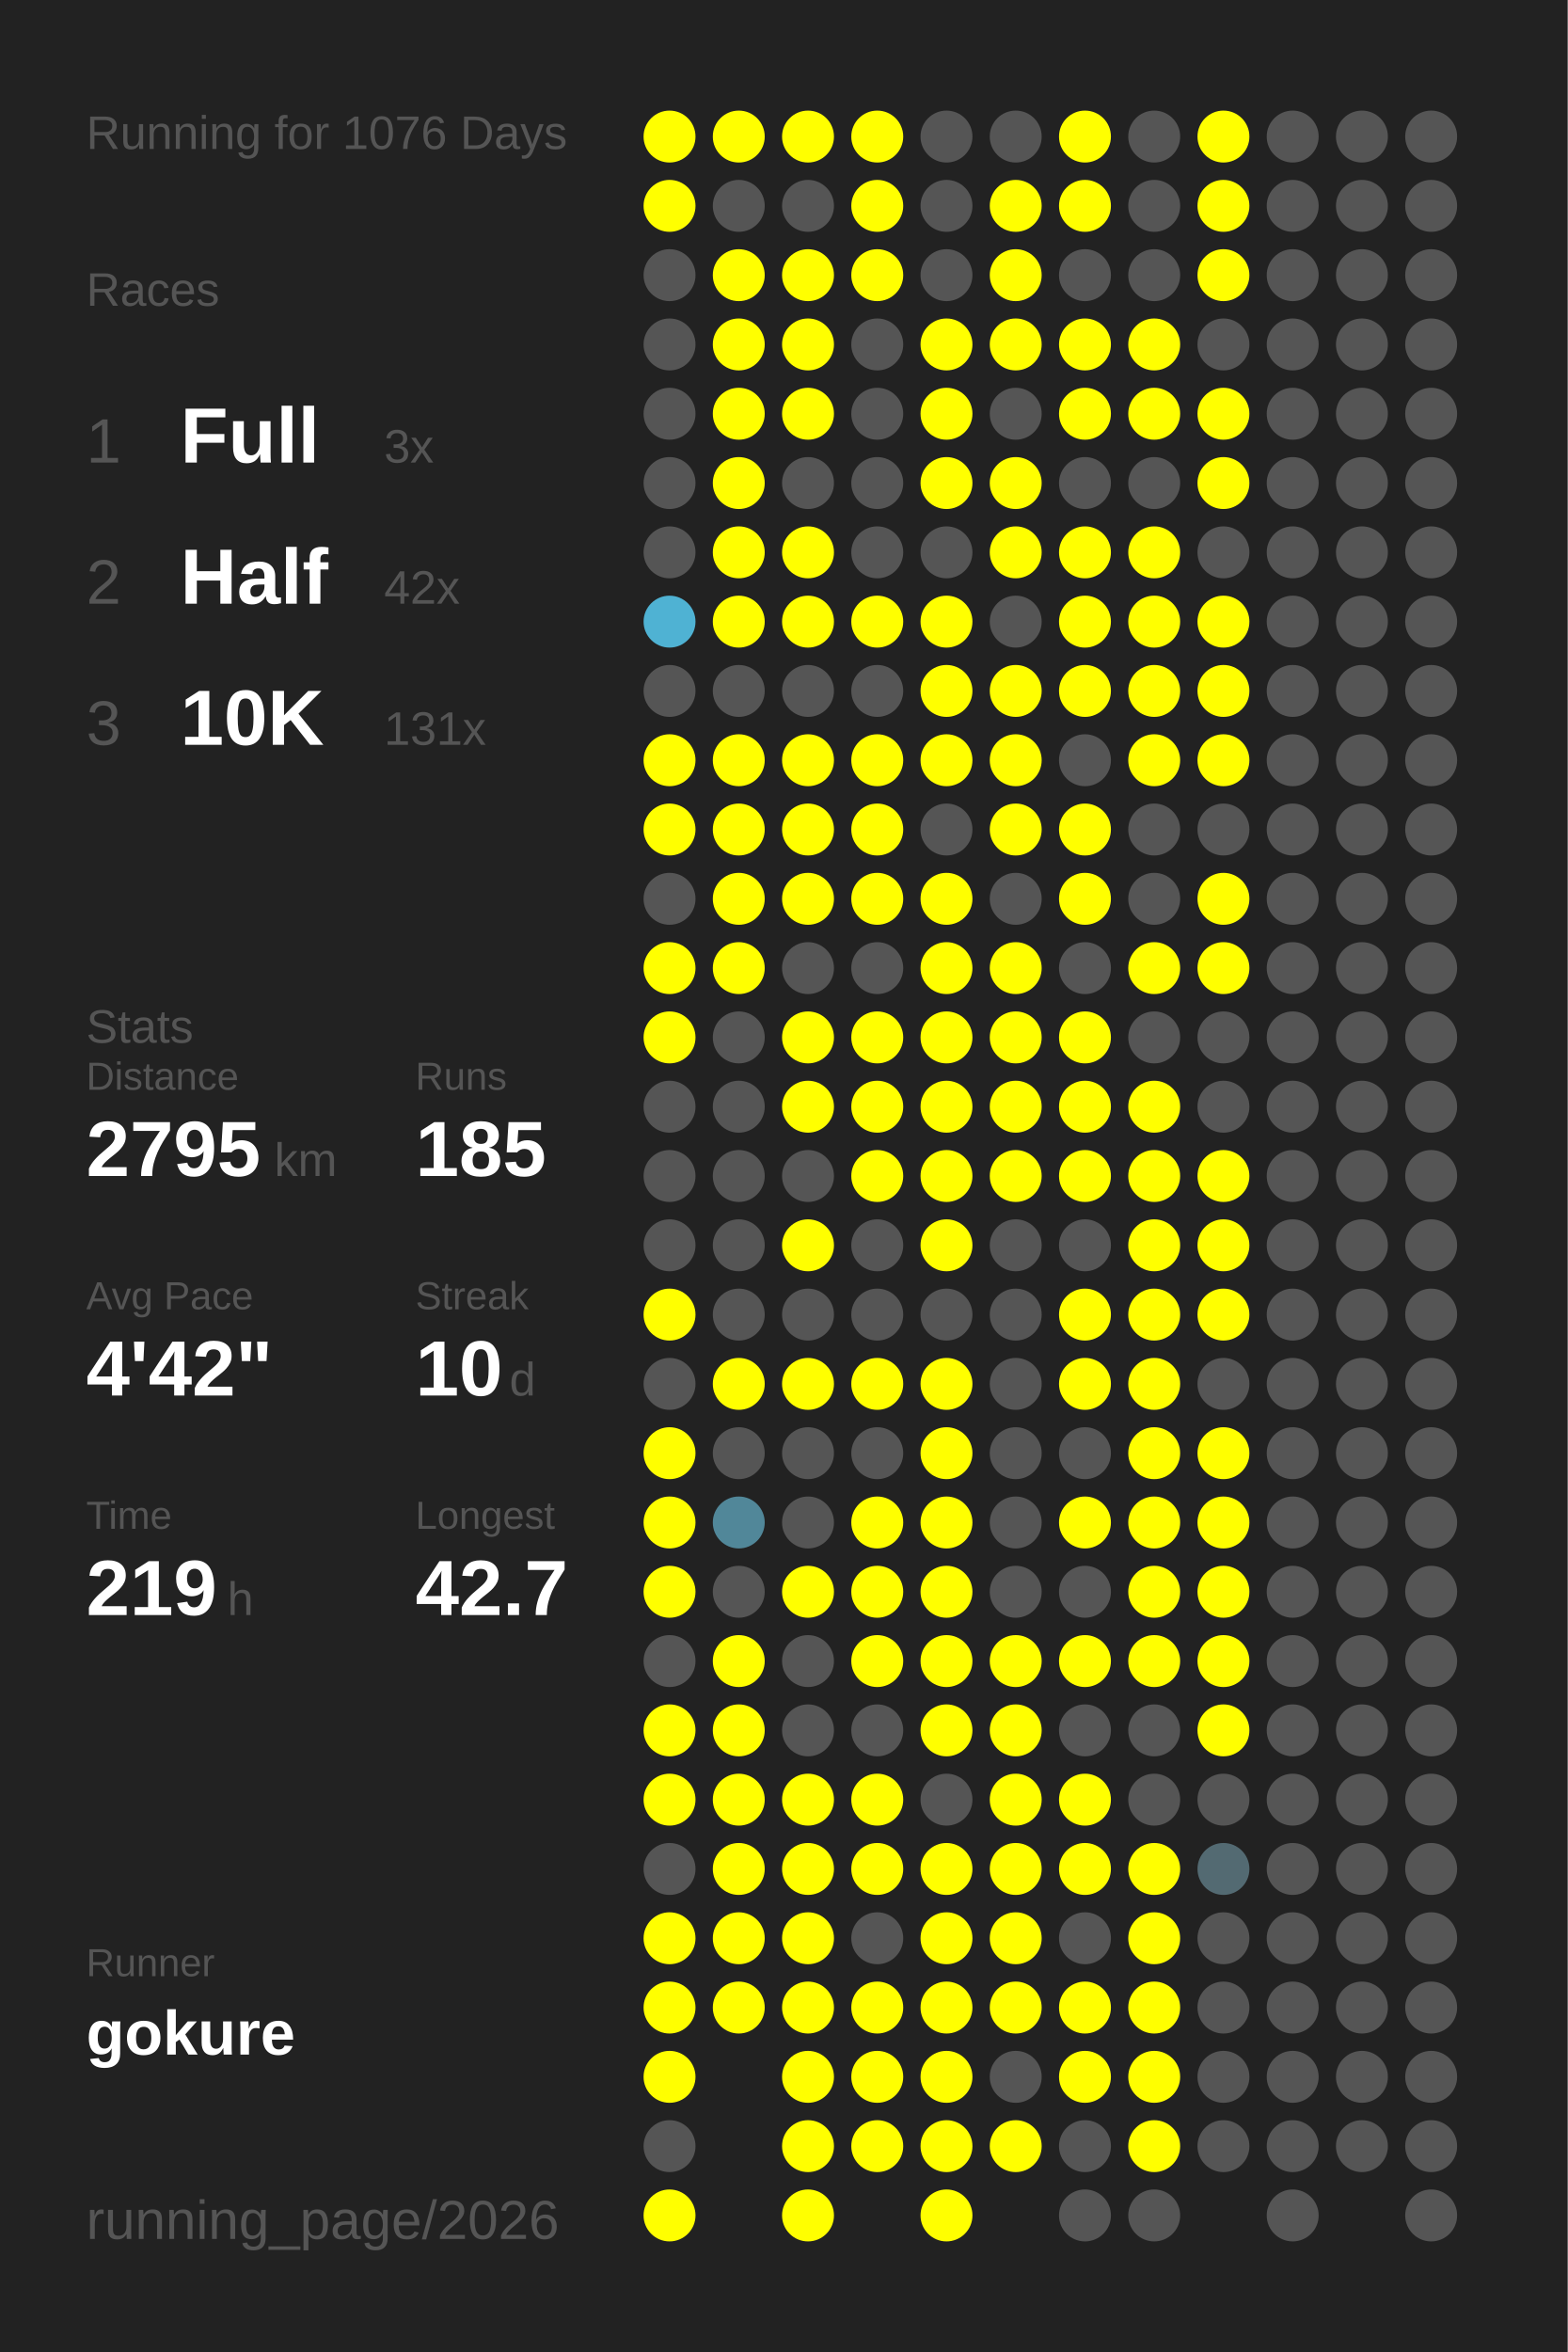
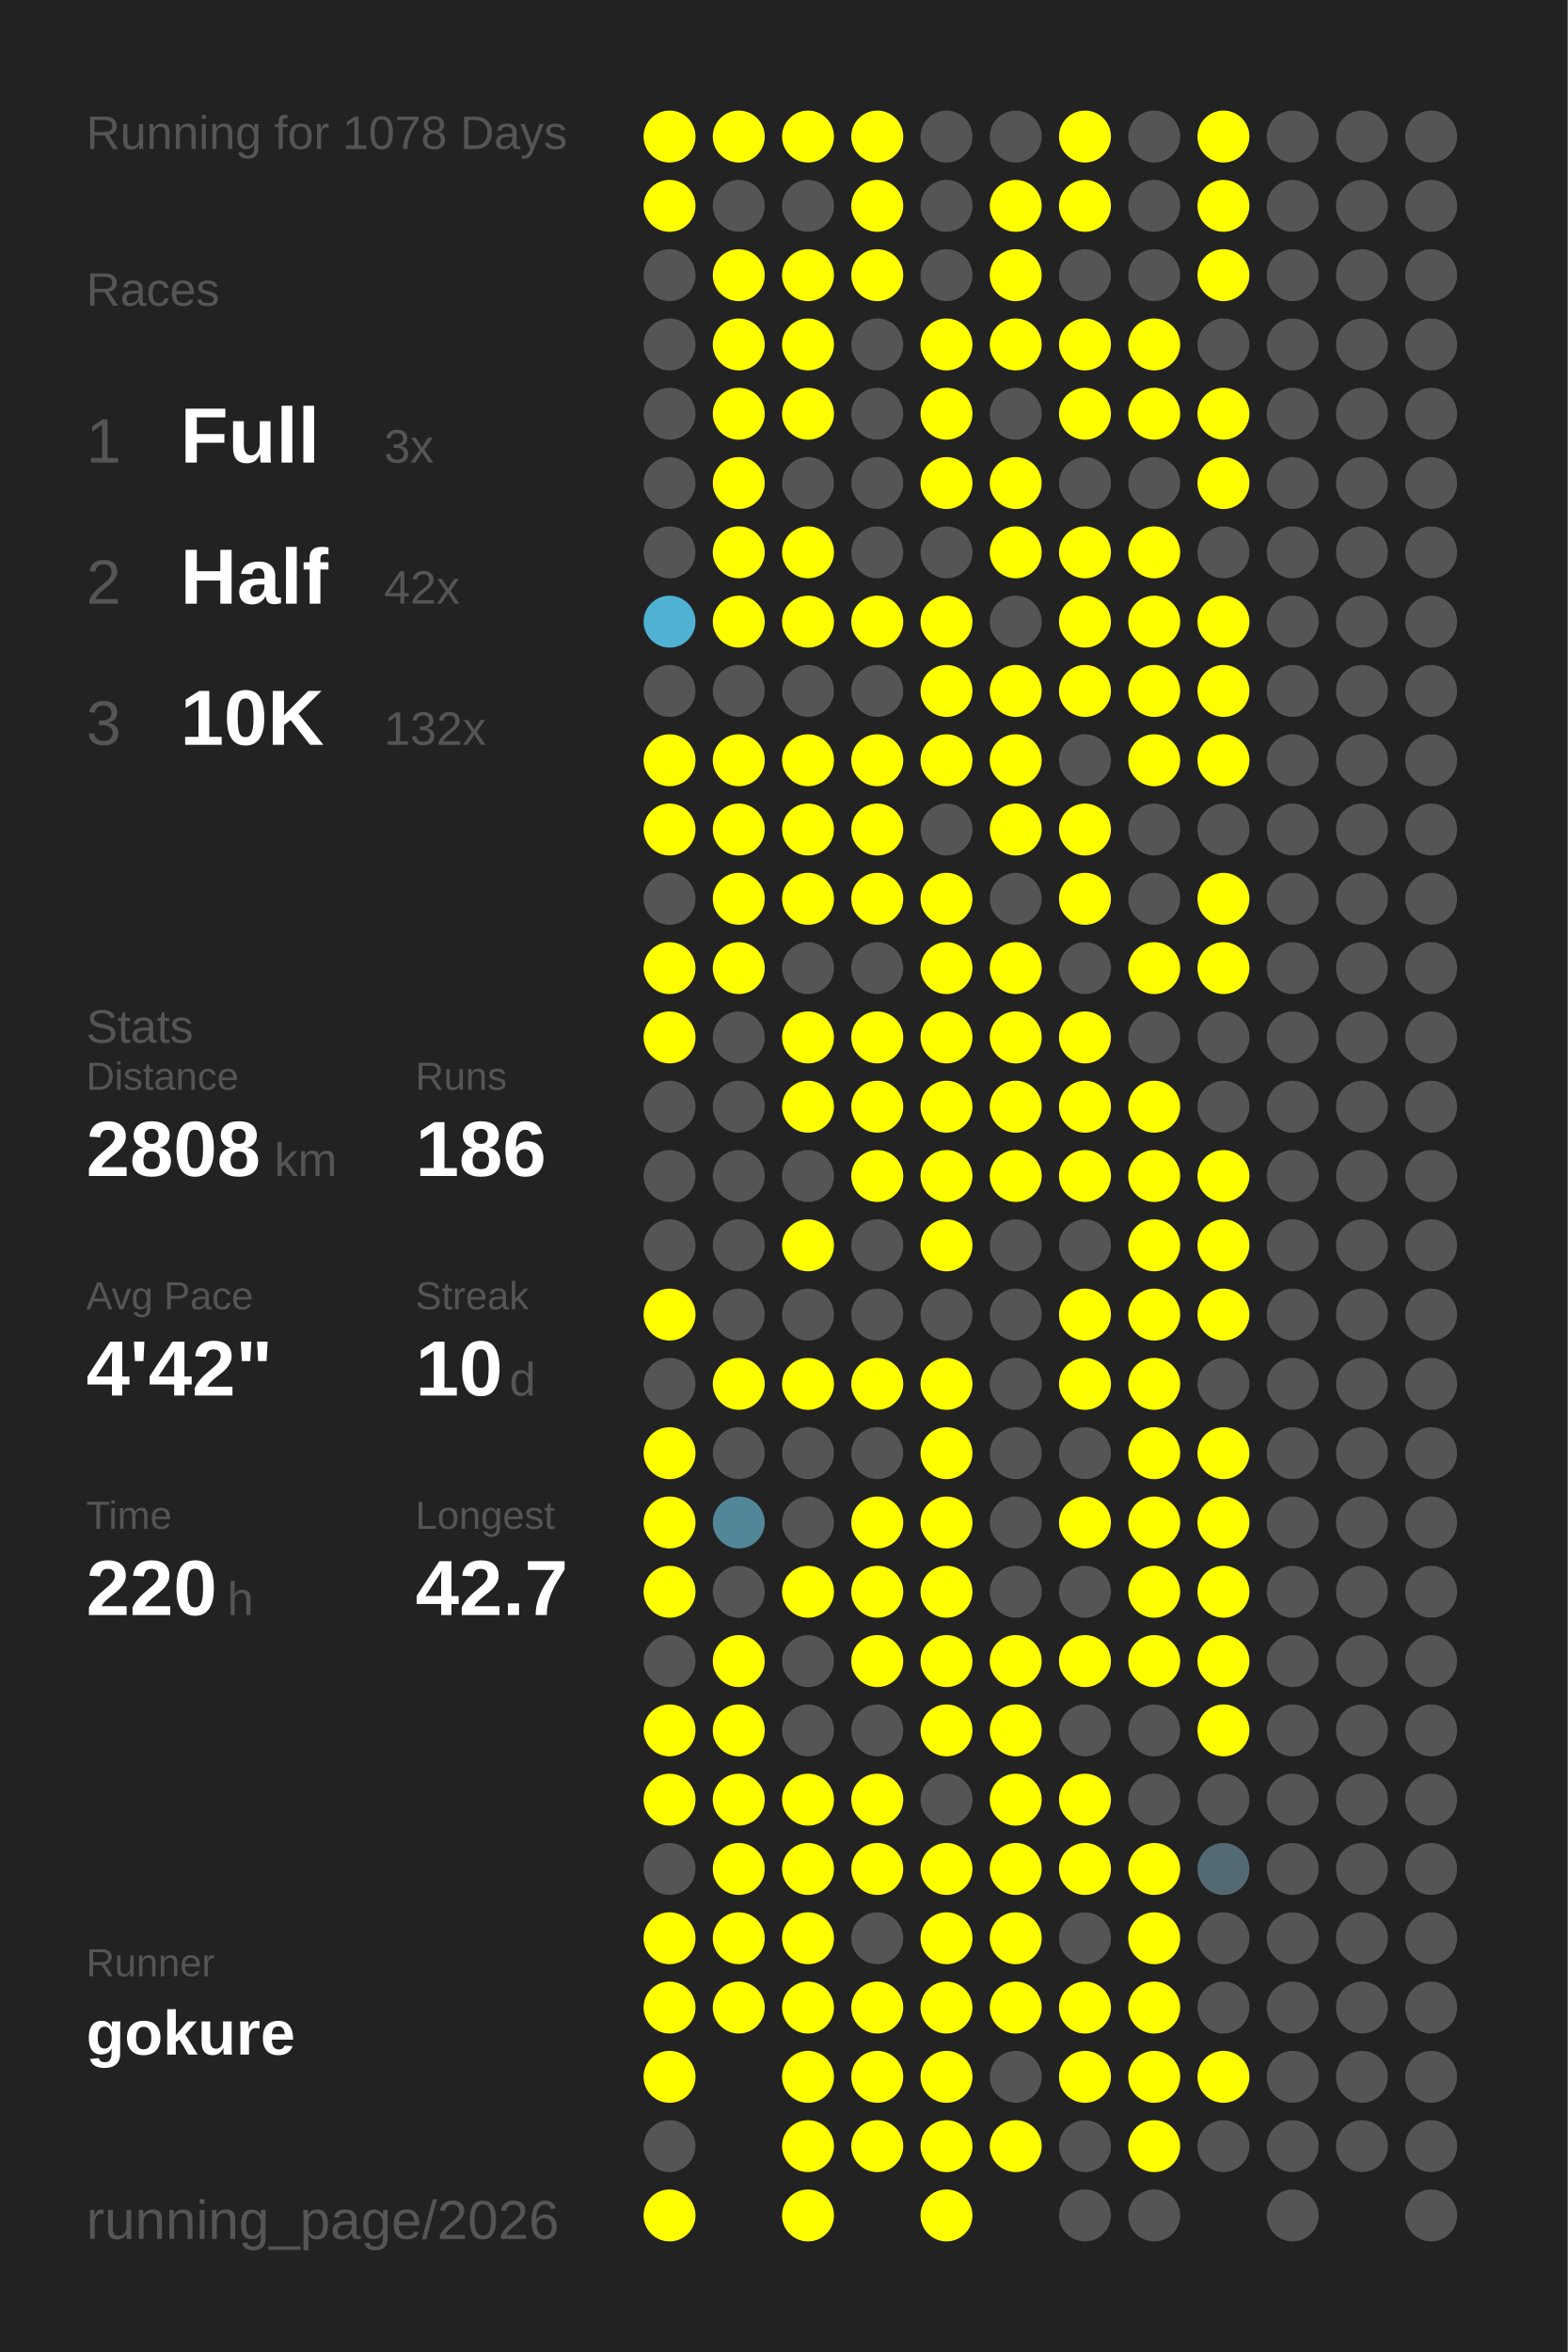
<svg xmlns="http://www.w3.org/2000/svg" baseProfile="full" height="300mm" version="1.1" viewBox="0,0,200,300" width="200mm">
  <defs />
  <rect fill="#222222" height="300" width="200" x="0" y="0" />
-   <text fill="#555555" style="font-size:6px; font-family:Arial;" x="11" y="19">Running for 1076 Days</text>
+   <text fill="#555555" style="font-size:6px; font-family:Arial;" x="11" y="19">Running for 1078 Days</text>
  <text fill="#555555" style="font-size:6px; font-family:Arial;" x="11" y="39">Races</text>
  <text fill="#555555" style="font-size:8px; font-family:Arial;" x="11" y="59">1</text>
  <text fill="#FFFFFF" style="font-size:10px; font-family:Arial; font-weight:bold;" x="23" y="59">Full</text>
  <text fill="#555555" style="font-size:6px; font-family:Arial;" x="49" y="59">3x</text>
  <text fill="#555555" style="font-size:8px; font-family:Arial;" x="11" y="77">2</text>
  <text fill="#FFFFFF" style="font-size:10px; font-family:Arial; font-weight:bold;" x="23" y="77">Half</text>
  <text fill="#555555" style="font-size:6px; font-family:Arial;" x="49" y="77">42x</text>
  <text fill="#555555" style="font-size:8px; font-family:Arial;" x="11" y="95">3</text>
  <text fill="#FFFFFF" style="font-size:10px; font-family:Arial; font-weight:bold;" x="23" y="95">10K</text>
-   <text fill="#555555" style="font-size:6px; font-family:Arial;" x="49" y="95">131x</text>
+   <text fill="#555555" style="font-size:6px; font-family:Arial;" x="49" y="95">132x</text>
  <text fill="#555555" style="font-size:6px; font-family:Arial;" x="11" y="133">Stats</text>
  <text fill="#555555" style="font-size:5px; font-family:Arial;" x="11" y="139">Distance</text>
-   <text fill="#FFFFFF" style="font-size:10px; font-family:Arial; font-weight:bold;" x="11" y="150">2795</text>
+   <text fill="#FFFFFF" style="font-size:10px; font-family:Arial; font-weight:bold;" x="11" y="150">2808</text>
  <text fill="#555555" style="font-size:6px; font-family:Arial;" x="35" y="150">km</text>
  <text fill="#555555" style="font-size:5px; font-family:Arial;" x="53" y="139">Runs</text>
-   <text fill="#FFFFFF" style="font-size:10px; font-family:Arial; font-weight:bold;" x="53" y="150">185</text>
+   <text fill="#FFFFFF" style="font-size:10px; font-family:Arial; font-weight:bold;" x="53" y="150">186</text>
  <text fill="#555555" style="font-size:5px; font-family:Arial;" x="11" y="167">Avg Pace</text>
  <text fill="#FFFFFF" style="font-size:10px; font-family:Arial; font-weight:bold;" x="11" y="178">4'42"</text>
  <text fill="#555555" style="font-size:5px; font-family:Arial;" x="53" y="167">Streak</text>
  <text fill="#FFFFFF" style="font-size:10px; font-family:Arial; font-weight:bold;" x="53" y="178">10</text>
  <text fill="#555555" style="font-size:6px; font-family:Arial;" x="65" y="178">d</text>
  <text fill="#555555" style="font-size:5px; font-family:Arial;" x="11" y="195">Time</text>
-   <text fill="#FFFFFF" style="font-size:10px; font-family:Arial; font-weight:bold;" x="11" y="206">219</text>
+   <text fill="#FFFFFF" style="font-size:10px; font-family:Arial; font-weight:bold;" x="11" y="206">220</text>
  <text fill="#555555" style="font-size:6px; font-family:Arial;" x="29" y="206">h</text>
  <text fill="#555555" style="font-size:5px; font-family:Arial;" x="53" y="195">Longest</text>
  <text fill="#FFFFFF" style="font-size:10px; font-family:Arial; font-weight:bold;" x="53" y="206">42.7</text>
  <text fill="#555555" style="font-size:5px; font-family:Arial;" x="11" y="252.065">Runner</text>
  <text fill="#FFFFFF" style="font-size:8px; font-family:Arial; font-weight:bold;" x="11" y="262.065">gokure</text>
  <text fill="#555555" style="font-size:7px; font-family:Arial;" x="11" y="285.581">running_page/2026</text>
  <circle cx="85.417" cy="17.419" fill="#FFFF00" r="3.312" />
  <circle cx="85.417" cy="26.258" fill="#FFFF00" r="3.312" />
  <circle cx="85.417" cy="35.097" fill="#555555" r="3.312" />
  <circle cx="85.417" cy="43.935" fill="#555555" r="3.312" />
  <circle cx="85.417" cy="52.774" fill="#555555" r="3.312" />
  <circle cx="85.417" cy="61.613" fill="#555555" r="3.312" />
  <circle cx="85.417" cy="70.452" fill="#555555" r="3.312" />
  <circle cx="85.417" cy="79.29" fill="#4fb2d3" r="3.312" />
  <circle cx="85.417" cy="88.129" fill="#555555" r="3.312" />
  <circle cx="85.417" cy="96.968" fill="#FFFF00" r="3.312" />
  <circle cx="85.417" cy="105.806" fill="#FFFF00" r="3.312" />
  <circle cx="85.417" cy="114.645" fill="#555555" r="3.312" />
  <circle cx="85.417" cy="123.484" fill="#FFFF00" r="3.312" />
  <circle cx="85.417" cy="132.323" fill="#FFFF00" r="3.312" />
  <circle cx="85.417" cy="141.161" fill="#555555" r="3.312" />
  <circle cx="85.417" cy="150" fill="#555555" r="3.312" />
  <circle cx="85.417" cy="158.839" fill="#555555" r="3.312" />
  <circle cx="85.417" cy="167.677" fill="#FFFF00" r="3.312" />
  <circle cx="85.417" cy="176.516" fill="#555555" r="3.312" />
  <circle cx="85.417" cy="185.355" fill="#FFFF00" r="3.312" />
  <circle cx="85.417" cy="194.194" fill="#FFFF00" r="3.312" />
  <circle cx="85.417" cy="203.032" fill="#FFFF00" r="3.312" />
  <circle cx="85.417" cy="211.871" fill="#555555" r="3.312" />
  <circle cx="85.417" cy="220.71" fill="#FFFF00" r="3.312" />
  <circle cx="85.417" cy="229.548" fill="#FFFF00" r="3.312" />
  <circle cx="85.417" cy="238.387" fill="#555555" r="3.312" />
  <circle cx="85.417" cy="247.226" fill="#FFFF00" r="3.312" />
  <circle cx="85.417" cy="256.065" fill="#FFFF00" r="3.312" />
  <circle cx="85.417" cy="264.903" fill="#FFFF00" r="3.312" />
  <circle cx="85.417" cy="273.742" fill="#555555" r="3.312" />
  <circle cx="85.417" cy="282.581" fill="#FFFF00" r="3.312" />
  <circle cx="94.25" cy="17.419" fill="#FFFF00" r="3.312" />
  <circle cx="94.25" cy="26.258" fill="#555555" r="3.312" />
  <circle cx="94.25" cy="35.097" fill="#FFFF00" r="3.312" />
  <circle cx="94.25" cy="43.935" fill="#FFFF00" r="3.312" />
  <circle cx="94.25" cy="52.774" fill="#FFFF00" r="3.312" />
  <circle cx="94.25" cy="61.613" fill="#FFFF00" r="3.312" />
  <circle cx="94.25" cy="70.452" fill="#FFFF00" r="3.312" />
  <circle cx="94.25" cy="79.29" fill="#FFFF00" r="3.312" />
  <circle cx="94.25" cy="88.129" fill="#555555" r="3.312" />
  <circle cx="94.25" cy="96.968" fill="#FFFF00" r="3.312" />
  <circle cx="94.25" cy="105.806" fill="#FFFF00" r="3.312" />
  <circle cx="94.25" cy="114.645" fill="#FFFF00" r="3.312" />
  <circle cx="94.25" cy="123.484" fill="#FFFF00" r="3.312" />
  <circle cx="94.25" cy="132.323" fill="#555555" r="3.312" />
  <circle cx="94.25" cy="141.161" fill="#555555" r="3.312" />
  <circle cx="94.25" cy="150" fill="#555555" r="3.312" />
  <circle cx="94.25" cy="158.839" fill="#555555" r="3.312" />
  <circle cx="94.25" cy="167.677" fill="#555555" r="3.312" />
  <circle cx="94.25" cy="176.516" fill="#FFFF00" r="3.312" />
  <circle cx="94.25" cy="185.355" fill="#555555" r="3.312" />
  <circle cx="94.25" cy="194.194" fill="#518799" r="3.312" />
  <circle cx="94.25" cy="203.032" fill="#555555" r="3.312" />
  <circle cx="94.25" cy="211.871" fill="#FFFF00" r="3.312" />
  <circle cx="94.25" cy="220.71" fill="#FFFF00" r="3.312" />
  <circle cx="94.25" cy="229.548" fill="#FFFF00" r="3.312" />
  <circle cx="94.25" cy="238.387" fill="#FFFF00" r="3.312" />
  <circle cx="94.25" cy="247.226" fill="#FFFF00" r="3.312" />
  <circle cx="94.25" cy="256.065" fill="#FFFF00" r="3.312" />
  <circle cx="103.083" cy="17.419" fill="#FFFF00" r="3.312" />
  <circle cx="103.083" cy="26.258" fill="#555555" r="3.312" />
  <circle cx="103.083" cy="35.097" fill="#FFFF00" r="3.312" />
  <circle cx="103.083" cy="43.935" fill="#FFFF00" r="3.312" />
  <circle cx="103.083" cy="52.774" fill="#FFFF00" r="3.312" />
  <circle cx="103.083" cy="61.613" fill="#555555" r="3.312" />
  <circle cx="103.083" cy="70.452" fill="#FFFF00" r="3.312" />
  <circle cx="103.083" cy="79.29" fill="#FFFF00" r="3.312" />
  <circle cx="103.083" cy="88.129" fill="#555555" r="3.312" />
  <circle cx="103.083" cy="96.968" fill="#FFFF00" r="3.312" />
  <circle cx="103.083" cy="105.806" fill="#FFFF00" r="3.312" />
  <circle cx="103.083" cy="114.645" fill="#FFFF00" r="3.312" />
  <circle cx="103.083" cy="123.484" fill="#555555" r="3.312" />
  <circle cx="103.083" cy="132.323" fill="#FFFF00" r="3.312" />
  <circle cx="103.083" cy="141.161" fill="#FFFF00" r="3.312" />
  <circle cx="103.083" cy="150" fill="#555555" r="3.312" />
  <circle cx="103.083" cy="158.839" fill="#FFFF00" r="3.312" />
  <circle cx="103.083" cy="167.677" fill="#555555" r="3.312" />
  <circle cx="103.083" cy="176.516" fill="#FFFF00" r="3.312" />
  <circle cx="103.083" cy="185.355" fill="#555555" r="3.312" />
  <circle cx="103.083" cy="194.194" fill="#555555" r="3.312" />
  <circle cx="103.083" cy="203.032" fill="#FFFF00" r="3.312" />
  <circle cx="103.083" cy="211.871" fill="#555555" r="3.312" />
  <circle cx="103.083" cy="220.71" fill="#555555" r="3.312" />
  <circle cx="103.083" cy="229.548" fill="#FFFF00" r="3.312" />
  <circle cx="103.083" cy="238.387" fill="#FFFF00" r="3.312" />
  <circle cx="103.083" cy="247.226" fill="#FFFF00" r="3.312" />
  <circle cx="103.083" cy="256.065" fill="#FFFF00" r="3.312" />
  <circle cx="103.083" cy="264.903" fill="#FFFF00" r="3.312" />
  <circle cx="103.083" cy="273.742" fill="#FFFF00" r="3.312" />
  <circle cx="103.083" cy="282.581" fill="#FFFF00" r="3.312" />
  <circle cx="111.917" cy="17.419" fill="#FFFF00" r="3.312" />
  <circle cx="111.917" cy="26.258" fill="#FFFF00" r="3.312" />
  <circle cx="111.917" cy="35.097" fill="#FFFF00" r="3.312" />
  <circle cx="111.917" cy="43.935" fill="#555555" r="3.312" />
  <circle cx="111.917" cy="52.774" fill="#555555" r="3.312" />
  <circle cx="111.917" cy="61.613" fill="#555555" r="3.312" />
  <circle cx="111.917" cy="70.452" fill="#555555" r="3.312" />
  <circle cx="111.917" cy="79.29" fill="#FFFF00" r="3.312" />
  <circle cx="111.917" cy="88.129" fill="#555555" r="3.312" />
  <circle cx="111.917" cy="96.968" fill="#FFFF00" r="3.312" />
  <circle cx="111.917" cy="105.806" fill="#FFFF00" r="3.312" />
  <circle cx="111.917" cy="114.645" fill="#FFFF00" r="3.312" />
  <circle cx="111.917" cy="123.484" fill="#555555" r="3.312" />
  <circle cx="111.917" cy="132.323" fill="#FFFF00" r="3.312" />
  <circle cx="111.917" cy="141.161" fill="#FFFF00" r="3.312" />
  <circle cx="111.917" cy="150" fill="#FFFF00" r="3.312" />
  <circle cx="111.917" cy="158.839" fill="#555555" r="3.312" />
  <circle cx="111.917" cy="167.677" fill="#555555" r="3.312" />
  <circle cx="111.917" cy="176.516" fill="#FFFF00" r="3.312" />
  <circle cx="111.917" cy="185.355" fill="#555555" r="3.312" />
  <circle cx="111.917" cy="194.194" fill="#FFFF00" r="3.312" />
  <circle cx="111.917" cy="203.032" fill="#FFFF00" r="3.312" />
  <circle cx="111.917" cy="211.871" fill="#FFFF00" r="3.312" />
  <circle cx="111.917" cy="220.71" fill="#555555" r="3.312" />
  <circle cx="111.917" cy="229.548" fill="#FFFF00" r="3.312" />
  <circle cx="111.917" cy="238.387" fill="#FFFF00" r="3.312" />
  <circle cx="111.917" cy="247.226" fill="#555555" r="3.312" />
  <circle cx="111.917" cy="256.065" fill="#FFFF00" r="3.312" />
  <circle cx="111.917" cy="264.903" fill="#FFFF00" r="3.312" />
  <circle cx="111.917" cy="273.742" fill="#FFFF00" r="3.312" />
  <circle cx="120.75" cy="17.419" fill="#555555" r="3.312" />
  <circle cx="120.75" cy="26.258" fill="#555555" r="3.312" />
  <circle cx="120.75" cy="35.097" fill="#555555" r="3.312" />
  <circle cx="120.75" cy="43.935" fill="#FFFF00" r="3.312" />
  <circle cx="120.75" cy="52.774" fill="#FFFF00" r="3.312" />
  <circle cx="120.75" cy="61.613" fill="#FFFF00" r="3.312" />
  <circle cx="120.75" cy="70.452" fill="#555555" r="3.312" />
  <circle cx="120.75" cy="79.29" fill="#FFFF00" r="3.312" />
  <circle cx="120.75" cy="88.129" fill="#FFFF00" r="3.312" />
  <circle cx="120.75" cy="96.968" fill="#FFFF00" r="3.312" />
  <circle cx="120.75" cy="105.806" fill="#555555" r="3.312" />
  <circle cx="120.75" cy="114.645" fill="#FFFF00" r="3.312" />
  <circle cx="120.75" cy="123.484" fill="#FFFF00" r="3.312" />
  <circle cx="120.75" cy="132.323" fill="#FFFF00" r="3.312" />
  <circle cx="120.75" cy="141.161" fill="#FFFF00" r="3.312" />
  <circle cx="120.75" cy="150" fill="#FFFF00" r="3.312" />
  <circle cx="120.75" cy="158.839" fill="#FFFF00" r="3.312" />
  <circle cx="120.75" cy="167.677" fill="#555555" r="3.312" />
  <circle cx="120.75" cy="176.516" fill="#FFFF00" r="3.312" />
  <circle cx="120.75" cy="185.355" fill="#FFFF00" r="3.312" />
  <circle cx="120.75" cy="194.194" fill="#FFFF00" r="3.312" />
  <circle cx="120.75" cy="203.032" fill="#FFFF00" r="3.312" />
  <circle cx="120.75" cy="211.871" fill="#FFFF00" r="3.312" />
  <circle cx="120.75" cy="220.71" fill="#FFFF00" r="3.312" />
  <circle cx="120.75" cy="229.548" fill="#555555" r="3.312" />
  <circle cx="120.75" cy="238.387" fill="#FFFF00" r="3.312" />
  <circle cx="120.75" cy="247.226" fill="#FFFF00" r="3.312" />
  <circle cx="120.75" cy="256.065" fill="#FFFF00" r="3.312" />
  <circle cx="120.75" cy="264.903" fill="#FFFF00" r="3.312" />
  <circle cx="120.75" cy="273.742" fill="#FFFF00" r="3.312" />
  <circle cx="120.75" cy="282.581" fill="#FFFF00" r="3.312" />
  <circle cx="129.583" cy="17.419" fill="#555555" r="3.312" />
  <circle cx="129.583" cy="26.258" fill="#FFFF00" r="3.312" />
  <circle cx="129.583" cy="35.097" fill="#FFFF00" r="3.312" />
  <circle cx="129.583" cy="43.935" fill="#FFFF00" r="3.312" />
  <circle cx="129.583" cy="52.774" fill="#555555" r="3.312" />
  <circle cx="129.583" cy="61.613" fill="#FFFF00" r="3.312" />
  <circle cx="129.583" cy="70.452" fill="#FFFF00" r="3.312" />
  <circle cx="129.583" cy="79.29" fill="#555555" r="3.312" />
  <circle cx="129.583" cy="88.129" fill="#FFFF00" r="3.312" />
  <circle cx="129.583" cy="96.968" fill="#FFFF00" r="3.312" />
  <circle cx="129.583" cy="105.806" fill="#FFFF00" r="3.312" />
  <circle cx="129.583" cy="114.645" fill="#555555" r="3.312" />
  <circle cx="129.583" cy="123.484" fill="#FFFF00" r="3.312" />
  <circle cx="129.583" cy="132.323" fill="#FFFF00" r="3.312" />
  <circle cx="129.583" cy="141.161" fill="#FFFF00" r="3.312" />
  <circle cx="129.583" cy="150" fill="#FFFF00" r="3.312" />
  <circle cx="129.583" cy="158.839" fill="#555555" r="3.312" />
  <circle cx="129.583" cy="167.677" fill="#555555" r="3.312" />
  <circle cx="129.583" cy="176.516" fill="#555555" r="3.312" />
  <circle cx="129.583" cy="185.355" fill="#555555" r="3.312" />
  <circle cx="129.583" cy="194.194" fill="#555555" r="3.312" />
  <circle cx="129.583" cy="203.032" fill="#555555" r="3.312" />
  <circle cx="129.583" cy="211.871" fill="#FFFF00" r="3.312" />
  <circle cx="129.583" cy="220.71" fill="#FFFF00" r="3.312" />
  <circle cx="129.583" cy="229.548" fill="#FFFF00" r="3.312" />
  <circle cx="129.583" cy="238.387" fill="#FFFF00" r="3.312" />
  <circle cx="129.583" cy="247.226" fill="#FFFF00" r="3.312" />
  <circle cx="129.583" cy="256.065" fill="#FFFF00" r="3.312" />
  <circle cx="129.583" cy="264.903" fill="#555555" r="3.312" />
  <circle cx="129.583" cy="273.742" fill="#FFFF00" r="3.312" />
  <circle cx="138.417" cy="17.419" fill="#FFFF00" r="3.312" />
  <circle cx="138.417" cy="26.258" fill="#FFFF00" r="3.312" />
  <circle cx="138.417" cy="35.097" fill="#555555" r="3.312" />
  <circle cx="138.417" cy="43.935" fill="#FFFF00" r="3.312" />
  <circle cx="138.417" cy="52.774" fill="#FFFF00" r="3.312" />
  <circle cx="138.417" cy="61.613" fill="#555555" r="3.312" />
  <circle cx="138.417" cy="70.452" fill="#FFFF00" r="3.312" />
  <circle cx="138.417" cy="79.29" fill="#FFFF00" r="3.312" />
  <circle cx="138.417" cy="88.129" fill="#FFFF00" r="3.312" />
  <circle cx="138.417" cy="96.968" fill="#555555" r="3.312" />
  <circle cx="138.417" cy="105.806" fill="#FFFF00" r="3.312" />
  <circle cx="138.417" cy="114.645" fill="#FFFF00" r="3.312" />
  <circle cx="138.417" cy="123.484" fill="#555555" r="3.312" />
  <circle cx="138.417" cy="132.323" fill="#FFFF00" r="3.312" />
  <circle cx="138.417" cy="141.161" fill="#FFFF00" r="3.312" />
  <circle cx="138.417" cy="150" fill="#FFFF00" r="3.312" />
  <circle cx="138.417" cy="158.839" fill="#555555" r="3.312" />
  <circle cx="138.417" cy="167.677" fill="#FFFF00" r="3.312" />
  <circle cx="138.417" cy="176.516" fill="#FFFF00" r="3.312" />
  <circle cx="138.417" cy="185.355" fill="#555555" r="3.312" />
  <circle cx="138.417" cy="194.194" fill="#FFFF00" r="3.312" />
  <circle cx="138.417" cy="203.032" fill="#555555" r="3.312" />
  <circle cx="138.417" cy="211.871" fill="#FFFF00" r="3.312" />
  <circle cx="138.417" cy="220.71" fill="#555555" r="3.312" />
  <circle cx="138.417" cy="229.548" fill="#FFFF00" r="3.312" />
  <circle cx="138.417" cy="238.387" fill="#FFFF00" r="3.312" />
  <circle cx="138.417" cy="247.226" fill="#555555" r="3.312" />
  <circle cx="138.417" cy="256.065" fill="#FFFF00" r="3.312" />
  <circle cx="138.417" cy="264.903" fill="#FFFF00" r="3.312" />
  <circle cx="138.417" cy="273.742" fill="#555555" r="3.312" />
  <circle cx="138.417" cy="282.581" fill="#555555" r="3.312" />
  <circle cx="147.25" cy="17.419" fill="#555555" r="3.312" />
  <circle cx="147.25" cy="26.258" fill="#555555" r="3.312" />
  <circle cx="147.25" cy="35.097" fill="#555555" r="3.312" />
  <circle cx="147.25" cy="43.935" fill="#FFFF00" r="3.312" />
  <circle cx="147.25" cy="52.774" fill="#FFFF00" r="3.312" />
  <circle cx="147.25" cy="61.613" fill="#555555" r="3.312" />
  <circle cx="147.25" cy="70.452" fill="#FFFF00" r="3.312" />
  <circle cx="147.25" cy="79.29" fill="#FFFF00" r="3.312" />
  <circle cx="147.25" cy="88.129" fill="#FFFF00" r="3.312" />
  <circle cx="147.25" cy="96.968" fill="#FFFF00" r="3.312" />
  <circle cx="147.25" cy="105.806" fill="#555555" r="3.312" />
  <circle cx="147.25" cy="114.645" fill="#555555" r="3.312" />
  <circle cx="147.25" cy="123.484" fill="#FFFF00" r="3.312" />
  <circle cx="147.25" cy="132.323" fill="#555555" r="3.312" />
  <circle cx="147.25" cy="141.161" fill="#FFFF00" r="3.312" />
  <circle cx="147.25" cy="150" fill="#FFFF00" r="3.312" />
  <circle cx="147.25" cy="158.839" fill="#FFFF00" r="3.312" />
  <circle cx="147.25" cy="167.677" fill="#FFFF00" r="3.312" />
  <circle cx="147.25" cy="176.516" fill="#FFFF00" r="3.312" />
  <circle cx="147.25" cy="185.355" fill="#FFFF00" r="3.312" />
  <circle cx="147.25" cy="194.194" fill="#FFFF00" r="3.312" />
  <circle cx="147.25" cy="203.032" fill="#FFFF00" r="3.312" />
  <circle cx="147.25" cy="211.871" fill="#FFFF00" r="3.312" />
  <circle cx="147.25" cy="220.71" fill="#555555" r="3.312" />
  <circle cx="147.25" cy="229.548" fill="#555555" r="3.312" />
  <circle cx="147.25" cy="238.387" fill="#FFFF00" r="3.312" />
  <circle cx="147.25" cy="247.226" fill="#FFFF00" r="3.312" />
  <circle cx="147.25" cy="256.065" fill="#FFFF00" r="3.312" />
  <circle cx="147.25" cy="264.903" fill="#FFFF00" r="3.312" />
  <circle cx="147.25" cy="273.742" fill="#FFFF00" r="3.312" />
  <circle cx="147.25" cy="282.581" fill="#555555" r="3.312" />
  <circle cx="156.083" cy="17.419" fill="#FFFF00" r="3.312" />
  <circle cx="156.083" cy="26.258" fill="#FFFF00" r="3.312" />
  <circle cx="156.083" cy="35.097" fill="#FFFF00" r="3.312" />
  <circle cx="156.083" cy="43.935" fill="#555555" r="3.312" />
  <circle cx="156.083" cy="52.774" fill="#FFFF00" r="3.312" />
  <circle cx="156.083" cy="61.613" fill="#FFFF00" r="3.312" />
  <circle cx="156.083" cy="70.452" fill="#555555" r="3.312" />
  <circle cx="156.083" cy="79.29" fill="#FFFF00" r="3.312" />
  <circle cx="156.083" cy="88.129" fill="#FFFF00" r="3.312" />
  <circle cx="156.083" cy="96.968" fill="#FFFF00" r="3.312" />
  <circle cx="156.083" cy="105.806" fill="#555555" r="3.312" />
  <circle cx="156.083" cy="114.645" fill="#FFFF00" r="3.312" />
  <circle cx="156.083" cy="123.484" fill="#FFFF00" r="3.312" />
  <circle cx="156.083" cy="132.323" fill="#555555" r="3.312" />
  <circle cx="156.083" cy="141.161" fill="#555555" r="3.312" />
  <circle cx="156.083" cy="150" fill="#FFFF00" r="3.312" />
  <circle cx="156.083" cy="158.839" fill="#FFFF00" r="3.312" />
  <circle cx="156.083" cy="167.677" fill="#FFFF00" r="3.312" />
  <circle cx="156.083" cy="176.516" fill="#555555" r="3.312" />
  <circle cx="156.083" cy="185.355" fill="#FFFF00" r="3.312" />
  <circle cx="156.083" cy="194.194" fill="#FFFF00" r="3.312" />
  <circle cx="156.083" cy="203.032" fill="#FFFF00" r="3.312" />
  <circle cx="156.083" cy="211.871" fill="#FFFF00" r="3.312" />
  <circle cx="156.083" cy="220.71" fill="#FFFF00" r="3.312" />
  <circle cx="156.083" cy="229.548" fill="#555555" r="3.312" />
  <circle cx="156.083" cy="238.387" fill="#536a72" r="3.312" />
  <circle cx="156.083" cy="247.226" fill="#555555" r="3.312" />
  <circle cx="156.083" cy="256.065" fill="#555555" r="3.312" />
-   <circle cx="156.083" cy="264.903" fill="#555555" r="3.312" />
+   <circle cx="156.083" cy="264.903" fill="#FFFF00" r="3.312" />
  <circle cx="156.083" cy="273.742" fill="#555555" r="3.312" />
  <circle cx="164.917" cy="17.419" fill="#555555" r="3.312" />
  <circle cx="164.917" cy="26.258" fill="#555555" r="3.312" />
  <circle cx="164.917" cy="35.097" fill="#555555" r="3.312" />
  <circle cx="164.917" cy="43.935" fill="#555555" r="3.312" />
  <circle cx="164.917" cy="52.774" fill="#555555" r="3.312" />
  <circle cx="164.917" cy="61.613" fill="#555555" r="3.312" />
  <circle cx="164.917" cy="70.452" fill="#555555" r="3.312" />
  <circle cx="164.917" cy="79.29" fill="#555555" r="3.312" />
  <circle cx="164.917" cy="88.129" fill="#555555" r="3.312" />
  <circle cx="164.917" cy="96.968" fill="#555555" r="3.312" />
  <circle cx="164.917" cy="105.806" fill="#555555" r="3.312" />
  <circle cx="164.917" cy="114.645" fill="#555555" r="3.312" />
  <circle cx="164.917" cy="123.484" fill="#555555" r="3.312" />
  <circle cx="164.917" cy="132.323" fill="#555555" r="3.312" />
  <circle cx="164.917" cy="141.161" fill="#555555" r="3.312" />
  <circle cx="164.917" cy="150" fill="#555555" r="3.312" />
  <circle cx="164.917" cy="158.839" fill="#555555" r="3.312" />
  <circle cx="164.917" cy="167.677" fill="#555555" r="3.312" />
  <circle cx="164.917" cy="176.516" fill="#555555" r="3.312" />
  <circle cx="164.917" cy="185.355" fill="#555555" r="3.312" />
  <circle cx="164.917" cy="194.194" fill="#555555" r="3.312" />
  <circle cx="164.917" cy="203.032" fill="#555555" r="3.312" />
  <circle cx="164.917" cy="211.871" fill="#555555" r="3.312" />
  <circle cx="164.917" cy="220.71" fill="#555555" r="3.312" />
  <circle cx="164.917" cy="229.548" fill="#555555" r="3.312" />
  <circle cx="164.917" cy="238.387" fill="#555555" r="3.312" />
  <circle cx="164.917" cy="247.226" fill="#555555" r="3.312" />
  <circle cx="164.917" cy="256.065" fill="#555555" r="3.312" />
  <circle cx="164.917" cy="264.903" fill="#555555" r="3.312" />
  <circle cx="164.917" cy="273.742" fill="#555555" r="3.312" />
  <circle cx="164.917" cy="282.581" fill="#555555" r="3.312" />
  <circle cx="173.75" cy="17.419" fill="#555555" r="3.312" />
  <circle cx="173.75" cy="26.258" fill="#555555" r="3.312" />
  <circle cx="173.75" cy="35.097" fill="#555555" r="3.312" />
  <circle cx="173.75" cy="43.935" fill="#555555" r="3.312" />
  <circle cx="173.75" cy="52.774" fill="#555555" r="3.312" />
  <circle cx="173.75" cy="61.613" fill="#555555" r="3.312" />
  <circle cx="173.75" cy="70.452" fill="#555555" r="3.312" />
  <circle cx="173.75" cy="79.29" fill="#555555" r="3.312" />
  <circle cx="173.75" cy="88.129" fill="#555555" r="3.312" />
  <circle cx="173.75" cy="96.968" fill="#555555" r="3.312" />
  <circle cx="173.75" cy="105.806" fill="#555555" r="3.312" />
  <circle cx="173.75" cy="114.645" fill="#555555" r="3.312" />
  <circle cx="173.75" cy="123.484" fill="#555555" r="3.312" />
  <circle cx="173.75" cy="132.323" fill="#555555" r="3.312" />
  <circle cx="173.75" cy="141.161" fill="#555555" r="3.312" />
  <circle cx="173.75" cy="150" fill="#555555" r="3.312" />
  <circle cx="173.75" cy="158.839" fill="#555555" r="3.312" />
  <circle cx="173.75" cy="167.677" fill="#555555" r="3.312" />
  <circle cx="173.75" cy="176.516" fill="#555555" r="3.312" />
  <circle cx="173.75" cy="185.355" fill="#555555" r="3.312" />
  <circle cx="173.75" cy="194.194" fill="#555555" r="3.312" />
  <circle cx="173.75" cy="203.032" fill="#555555" r="3.312" />
  <circle cx="173.75" cy="211.871" fill="#555555" r="3.312" />
  <circle cx="173.75" cy="220.71" fill="#555555" r="3.312" />
  <circle cx="173.75" cy="229.548" fill="#555555" r="3.312" />
  <circle cx="173.75" cy="238.387" fill="#555555" r="3.312" />
  <circle cx="173.75" cy="247.226" fill="#555555" r="3.312" />
  <circle cx="173.75" cy="256.065" fill="#555555" r="3.312" />
  <circle cx="173.75" cy="264.903" fill="#555555" r="3.312" />
  <circle cx="173.75" cy="273.742" fill="#555555" r="3.312" />
  <circle cx="182.583" cy="17.419" fill="#555555" r="3.312" />
  <circle cx="182.583" cy="26.258" fill="#555555" r="3.312" />
  <circle cx="182.583" cy="35.097" fill="#555555" r="3.312" />
  <circle cx="182.583" cy="43.935" fill="#555555" r="3.312" />
  <circle cx="182.583" cy="52.774" fill="#555555" r="3.312" />
  <circle cx="182.583" cy="61.613" fill="#555555" r="3.312" />
  <circle cx="182.583" cy="70.452" fill="#555555" r="3.312" />
  <circle cx="182.583" cy="79.29" fill="#555555" r="3.312" />
  <circle cx="182.583" cy="88.129" fill="#555555" r="3.312" />
  <circle cx="182.583" cy="96.968" fill="#555555" r="3.312" />
  <circle cx="182.583" cy="105.806" fill="#555555" r="3.312" />
  <circle cx="182.583" cy="114.645" fill="#555555" r="3.312" />
  <circle cx="182.583" cy="123.484" fill="#555555" r="3.312" />
  <circle cx="182.583" cy="132.323" fill="#555555" r="3.312" />
  <circle cx="182.583" cy="141.161" fill="#555555" r="3.312" />
  <circle cx="182.583" cy="150" fill="#555555" r="3.312" />
  <circle cx="182.583" cy="158.839" fill="#555555" r="3.312" />
  <circle cx="182.583" cy="167.677" fill="#555555" r="3.312" />
  <circle cx="182.583" cy="176.516" fill="#555555" r="3.312" />
  <circle cx="182.583" cy="185.355" fill="#555555" r="3.312" />
  <circle cx="182.583" cy="194.194" fill="#555555" r="3.312" />
  <circle cx="182.583" cy="203.032" fill="#555555" r="3.312" />
  <circle cx="182.583" cy="211.871" fill="#555555" r="3.312" />
  <circle cx="182.583" cy="220.71" fill="#555555" r="3.312" />
  <circle cx="182.583" cy="229.548" fill="#555555" r="3.312" />
  <circle cx="182.583" cy="238.387" fill="#555555" r="3.312" />
  <circle cx="182.583" cy="247.226" fill="#555555" r="3.312" />
  <circle cx="182.583" cy="256.065" fill="#555555" r="3.312" />
  <circle cx="182.583" cy="264.903" fill="#555555" r="3.312" />
  <circle cx="182.583" cy="273.742" fill="#555555" r="3.312" />
  <circle cx="182.583" cy="282.581" fill="#555555" r="3.312" />
</svg>
